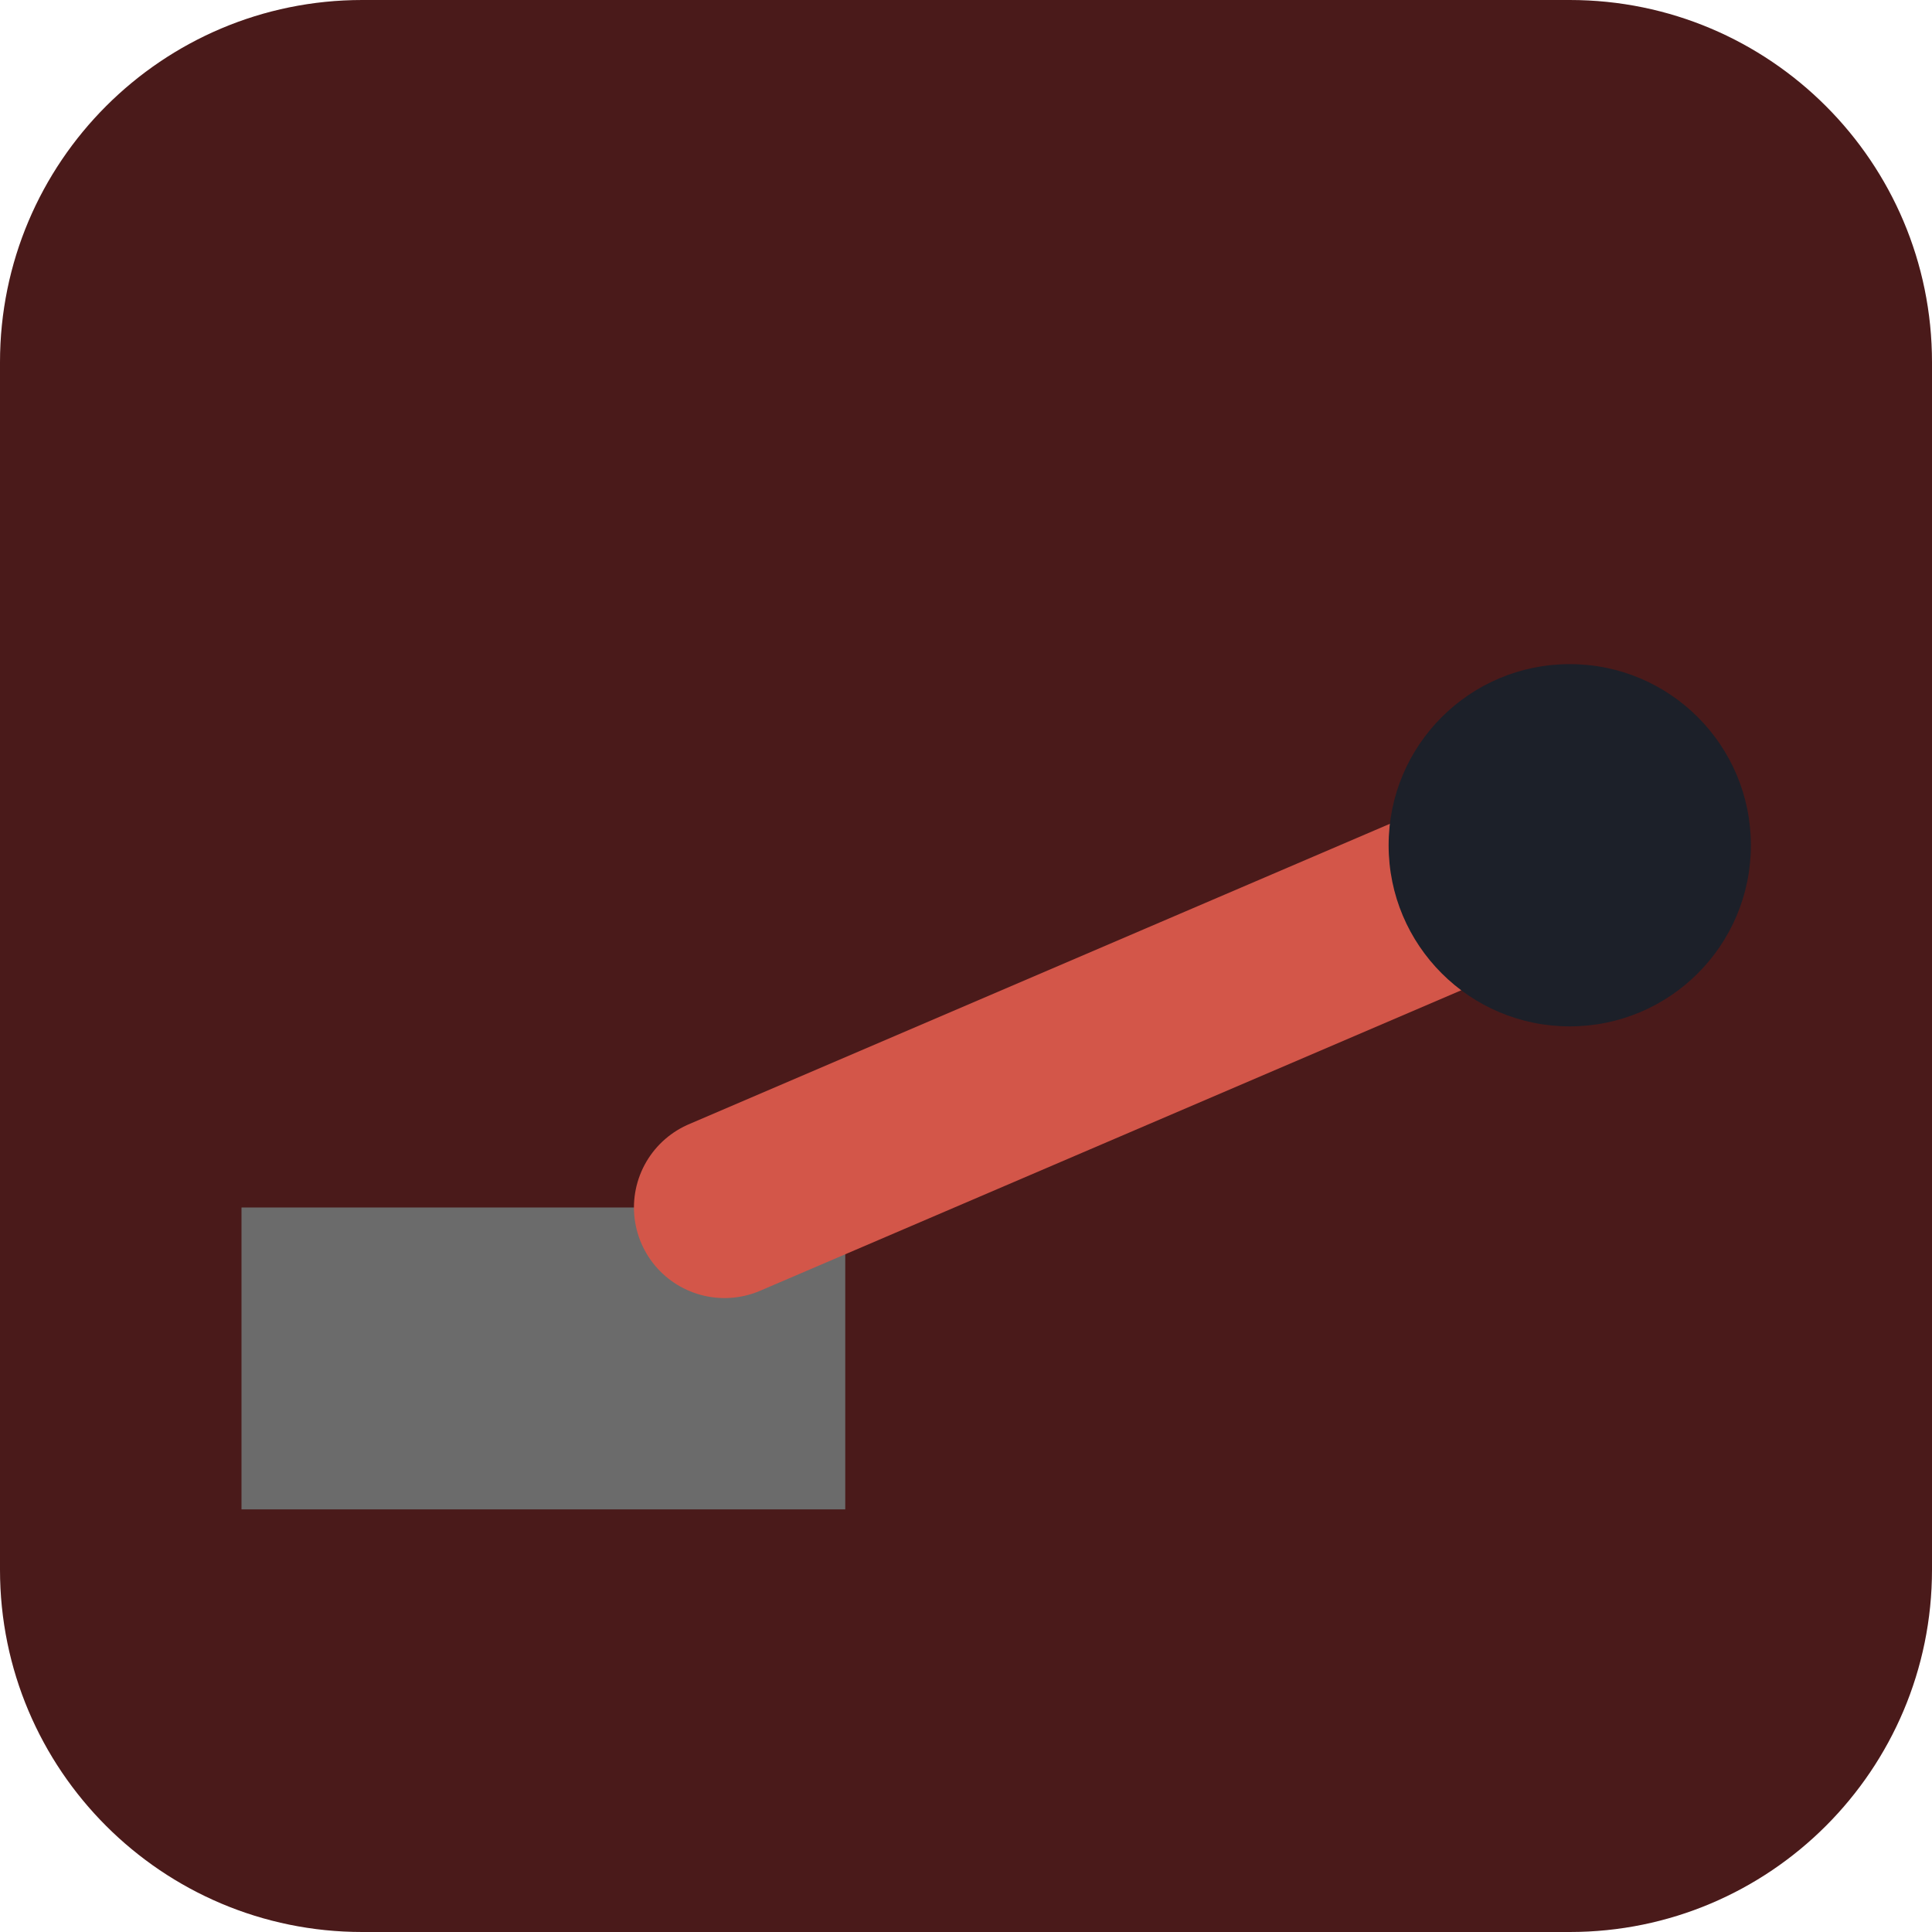
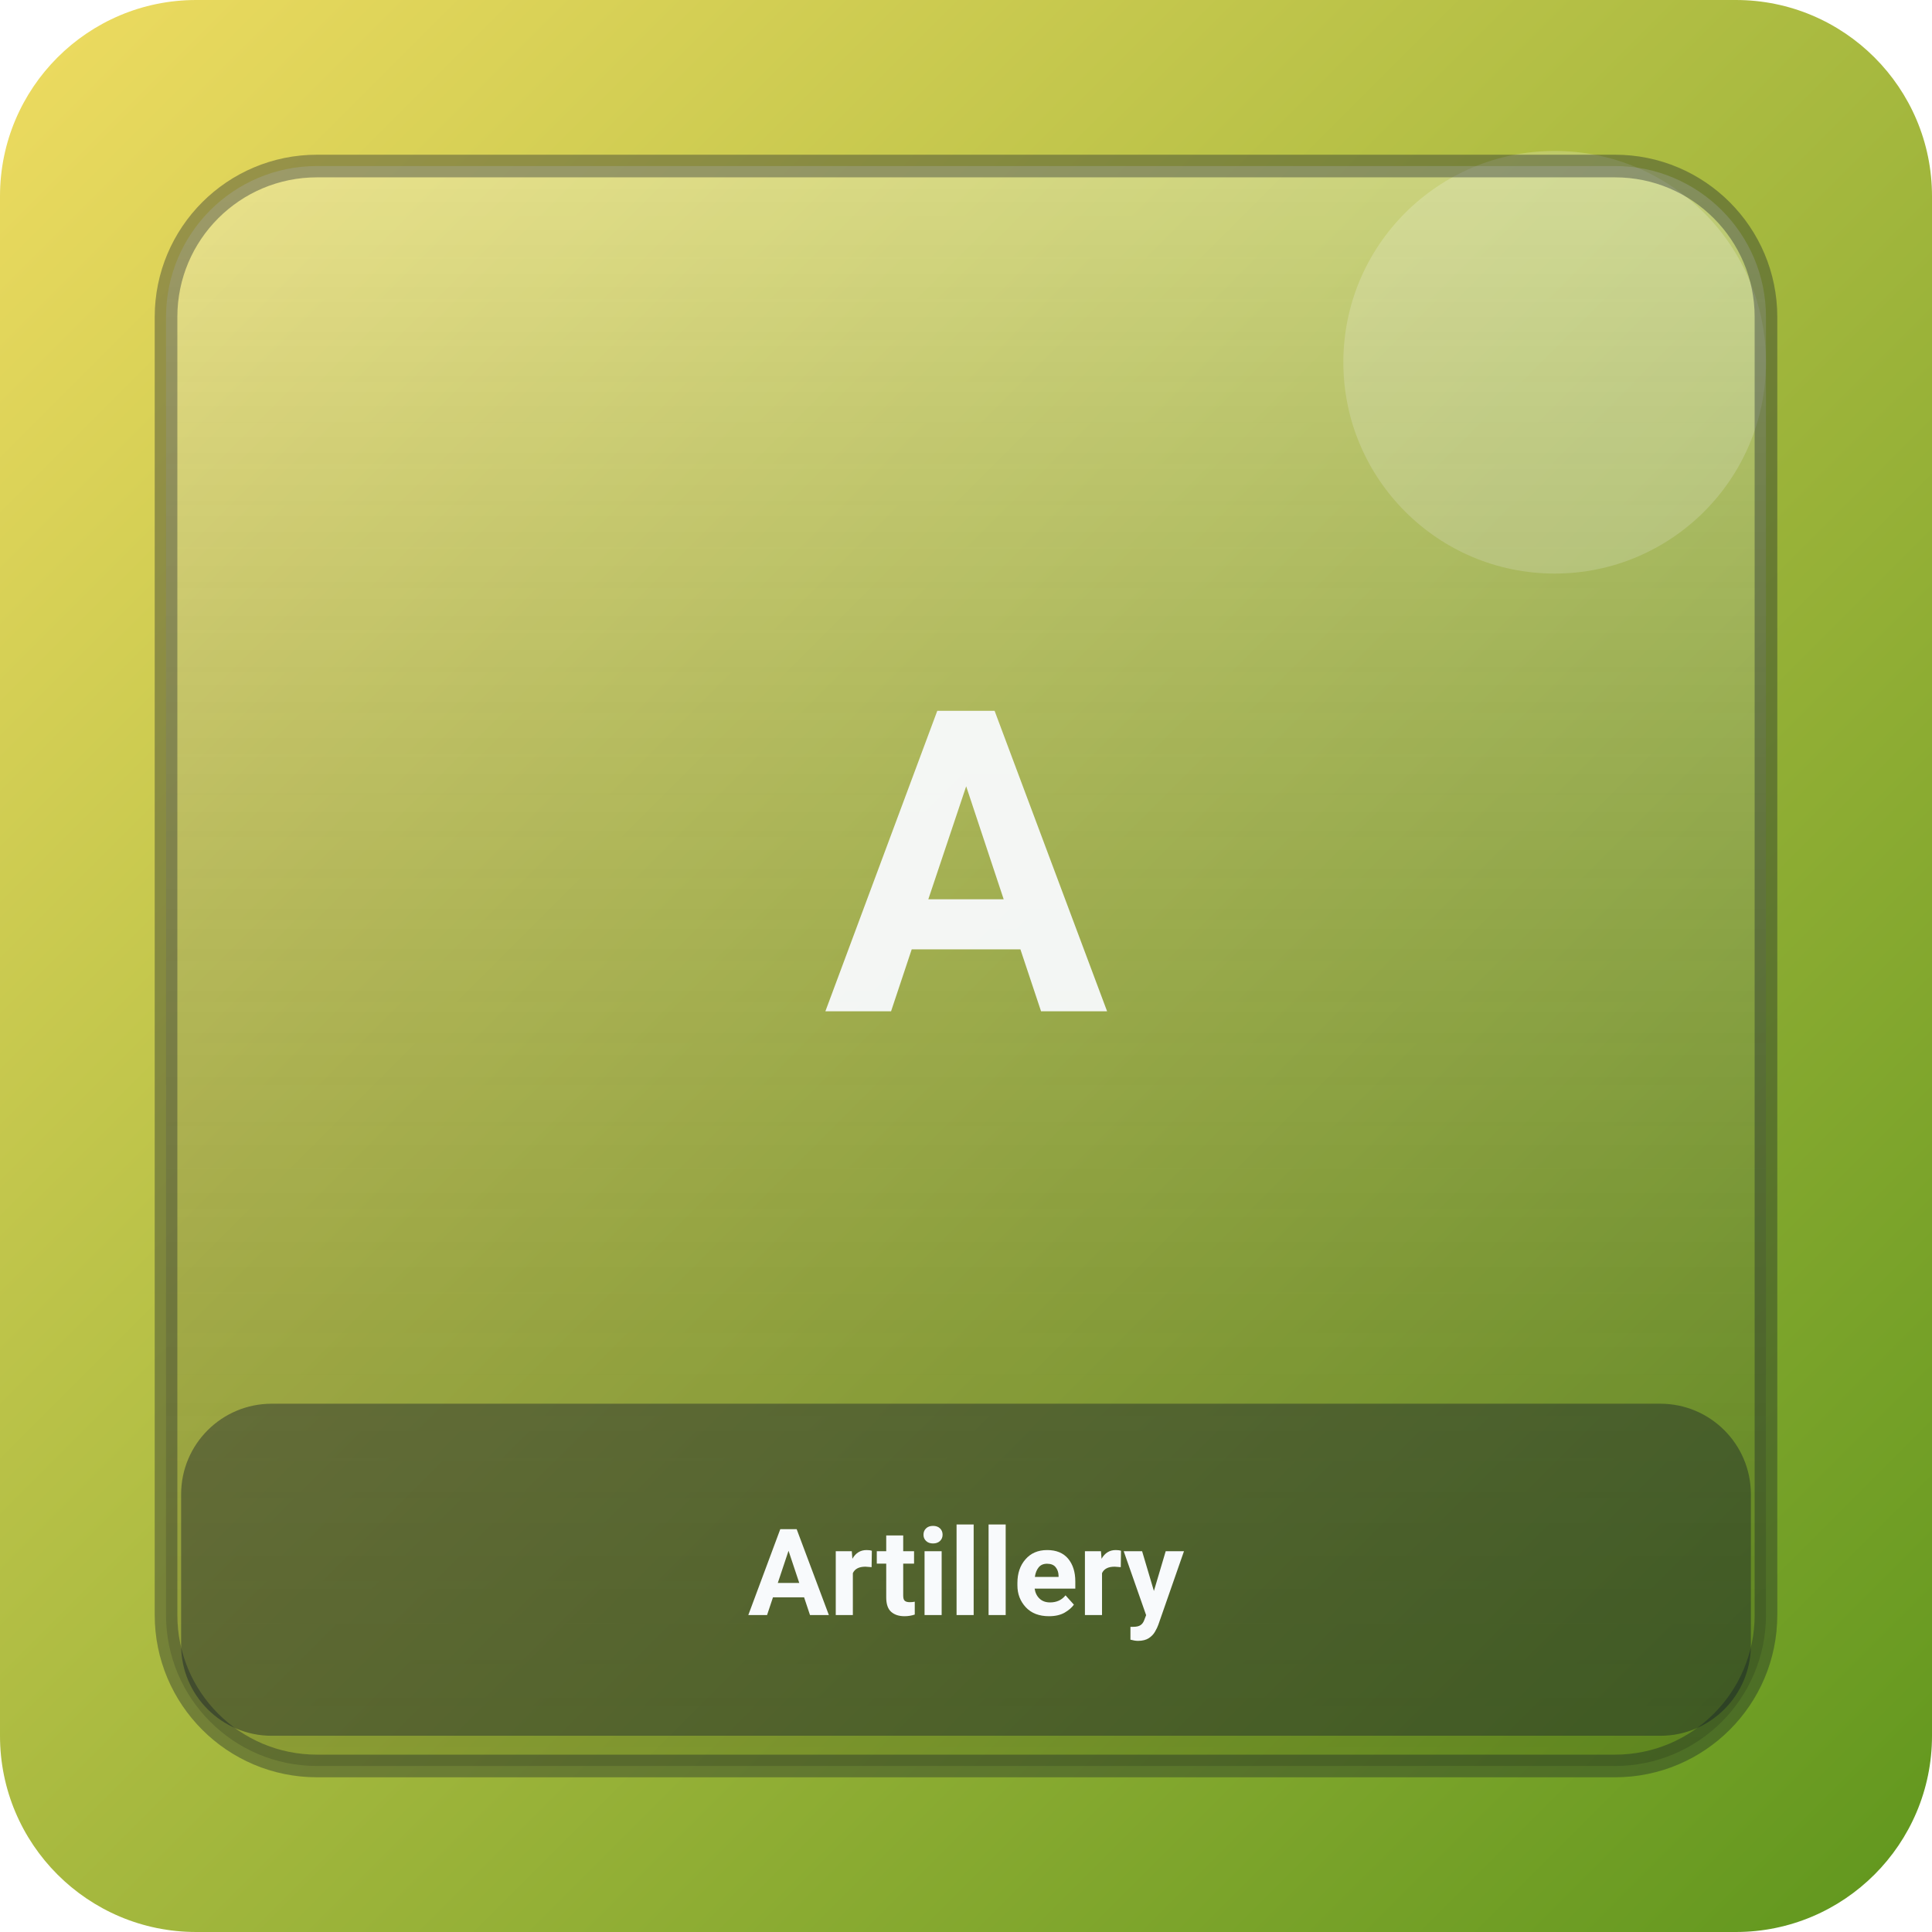
- <svg xmlns="http://www.w3.org/2000/svg" viewBox="0 0 64 64" role="img" aria-label="Artillery">
-   <rect width="64" height="64" rx="12" fill="#4a1a1a" />
-   <rect x="8" y="40" width="20" height="10" fill="#6b6b6b" />
-   <path d="M24 40 L52 28" stroke="#d35649" stroke-width="6" stroke-linecap="round" />
-   <circle cx="52" cy="28" r="6" fill="#1c2029" />
+ <svg xmlns="http://www.w3.org/2000/svg" viewBox="0 0 256 256" role="img" aria-label="Artillery">
+   <defs>
+     <linearGradient id="bg" x1="0" y1="0" x2="1" y2="1">
+       <stop offset="0%" stop-color="hsl(52 82% 66%)" />
+       <stop offset="100%" stop-color="hsl(87 68% 35%)" />
+     </linearGradient>
+     <linearGradient id="panel" x1="0" y1="0" x2="0" y2="1">
+       <stop offset="0%" stop-color="rgba(255,255,255,0.3)" />
+       <stop offset="100%" stop-color="rgba(0,0,0,0.15)" />
+     </linearGradient>
+   </defs>
+   <rect width="256" height="256" rx="26" fill="url(#bg)" />
+   <circle cx="206" cy="48" r="28" fill="rgba(255,255,255,0.2)" />
+   <rect x="22" y="22" width="212" height="212" rx="20" fill="url(#panel)" stroke="rgba(15,23,42,0.35)" stroke-width="3" />
+   <text x="128" y="134" text-anchor="middle" font-size="56" font-family="Roboto,sans-serif" fill="rgba(248,250,252,0.95)" font-weight="700">A</text>
+   <rect x="24" y="186" width="208" height="44" rx="12" fill="rgba(15,23,42,0.4)" />
+   <text x="128" y="214" text-anchor="middle" font-size="16" font-family="Roboto,sans-serif" fill="#f8fafc" font-weight="600">Artillery</text>
</svg>
